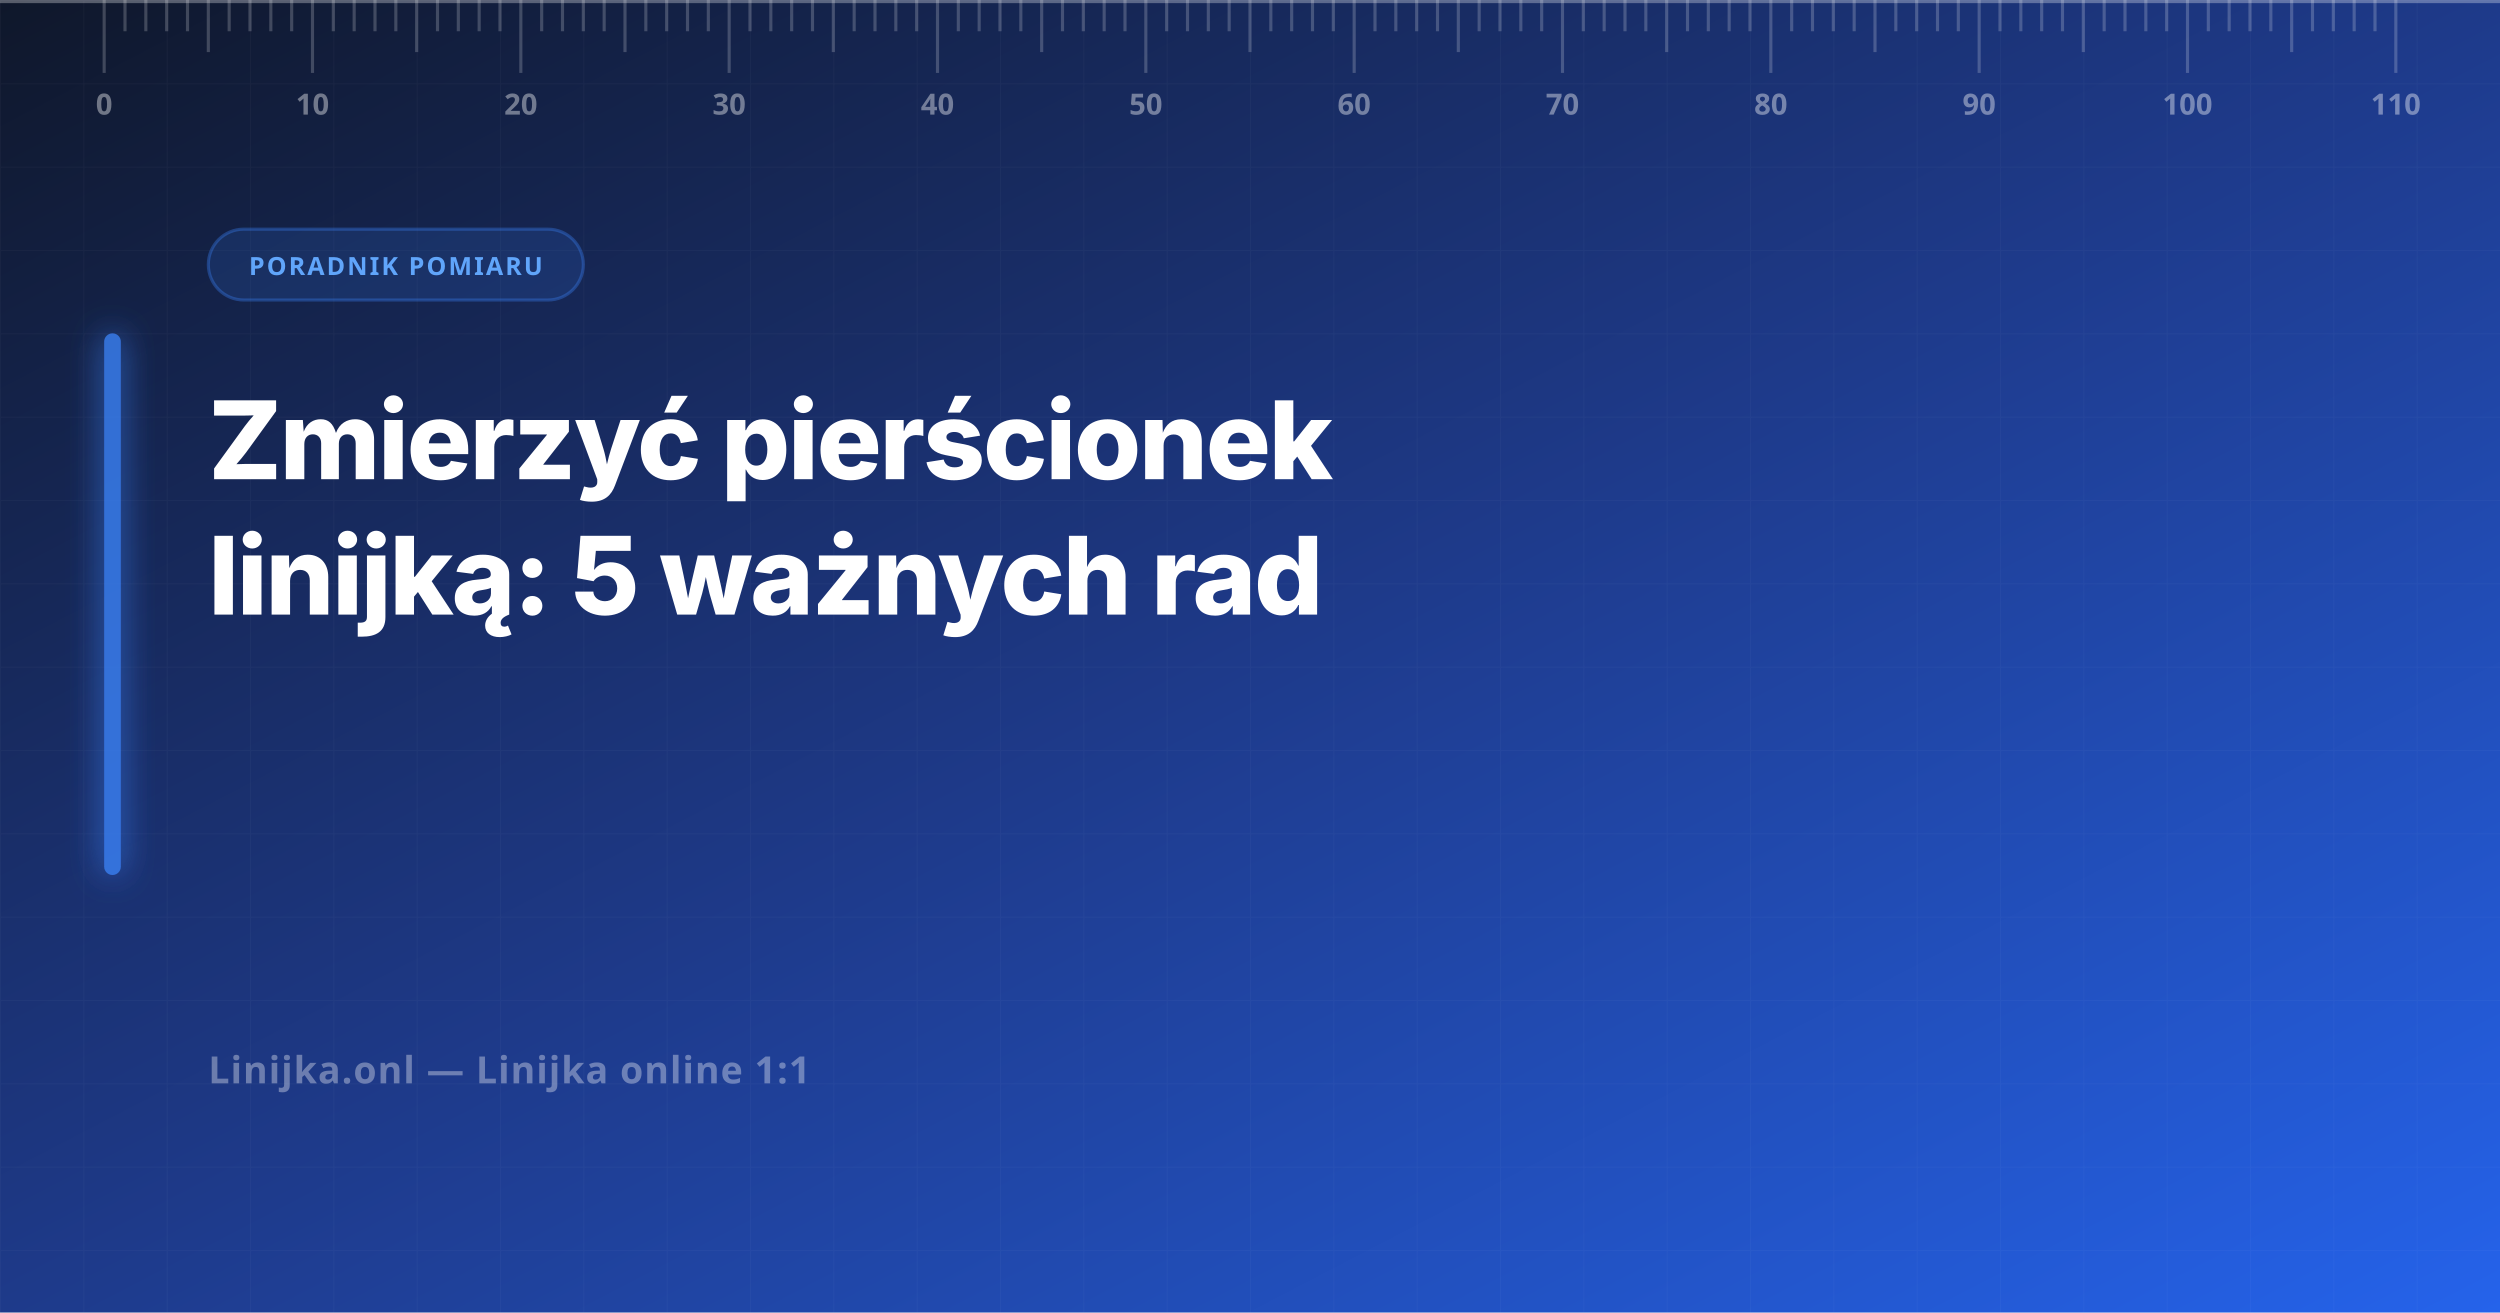
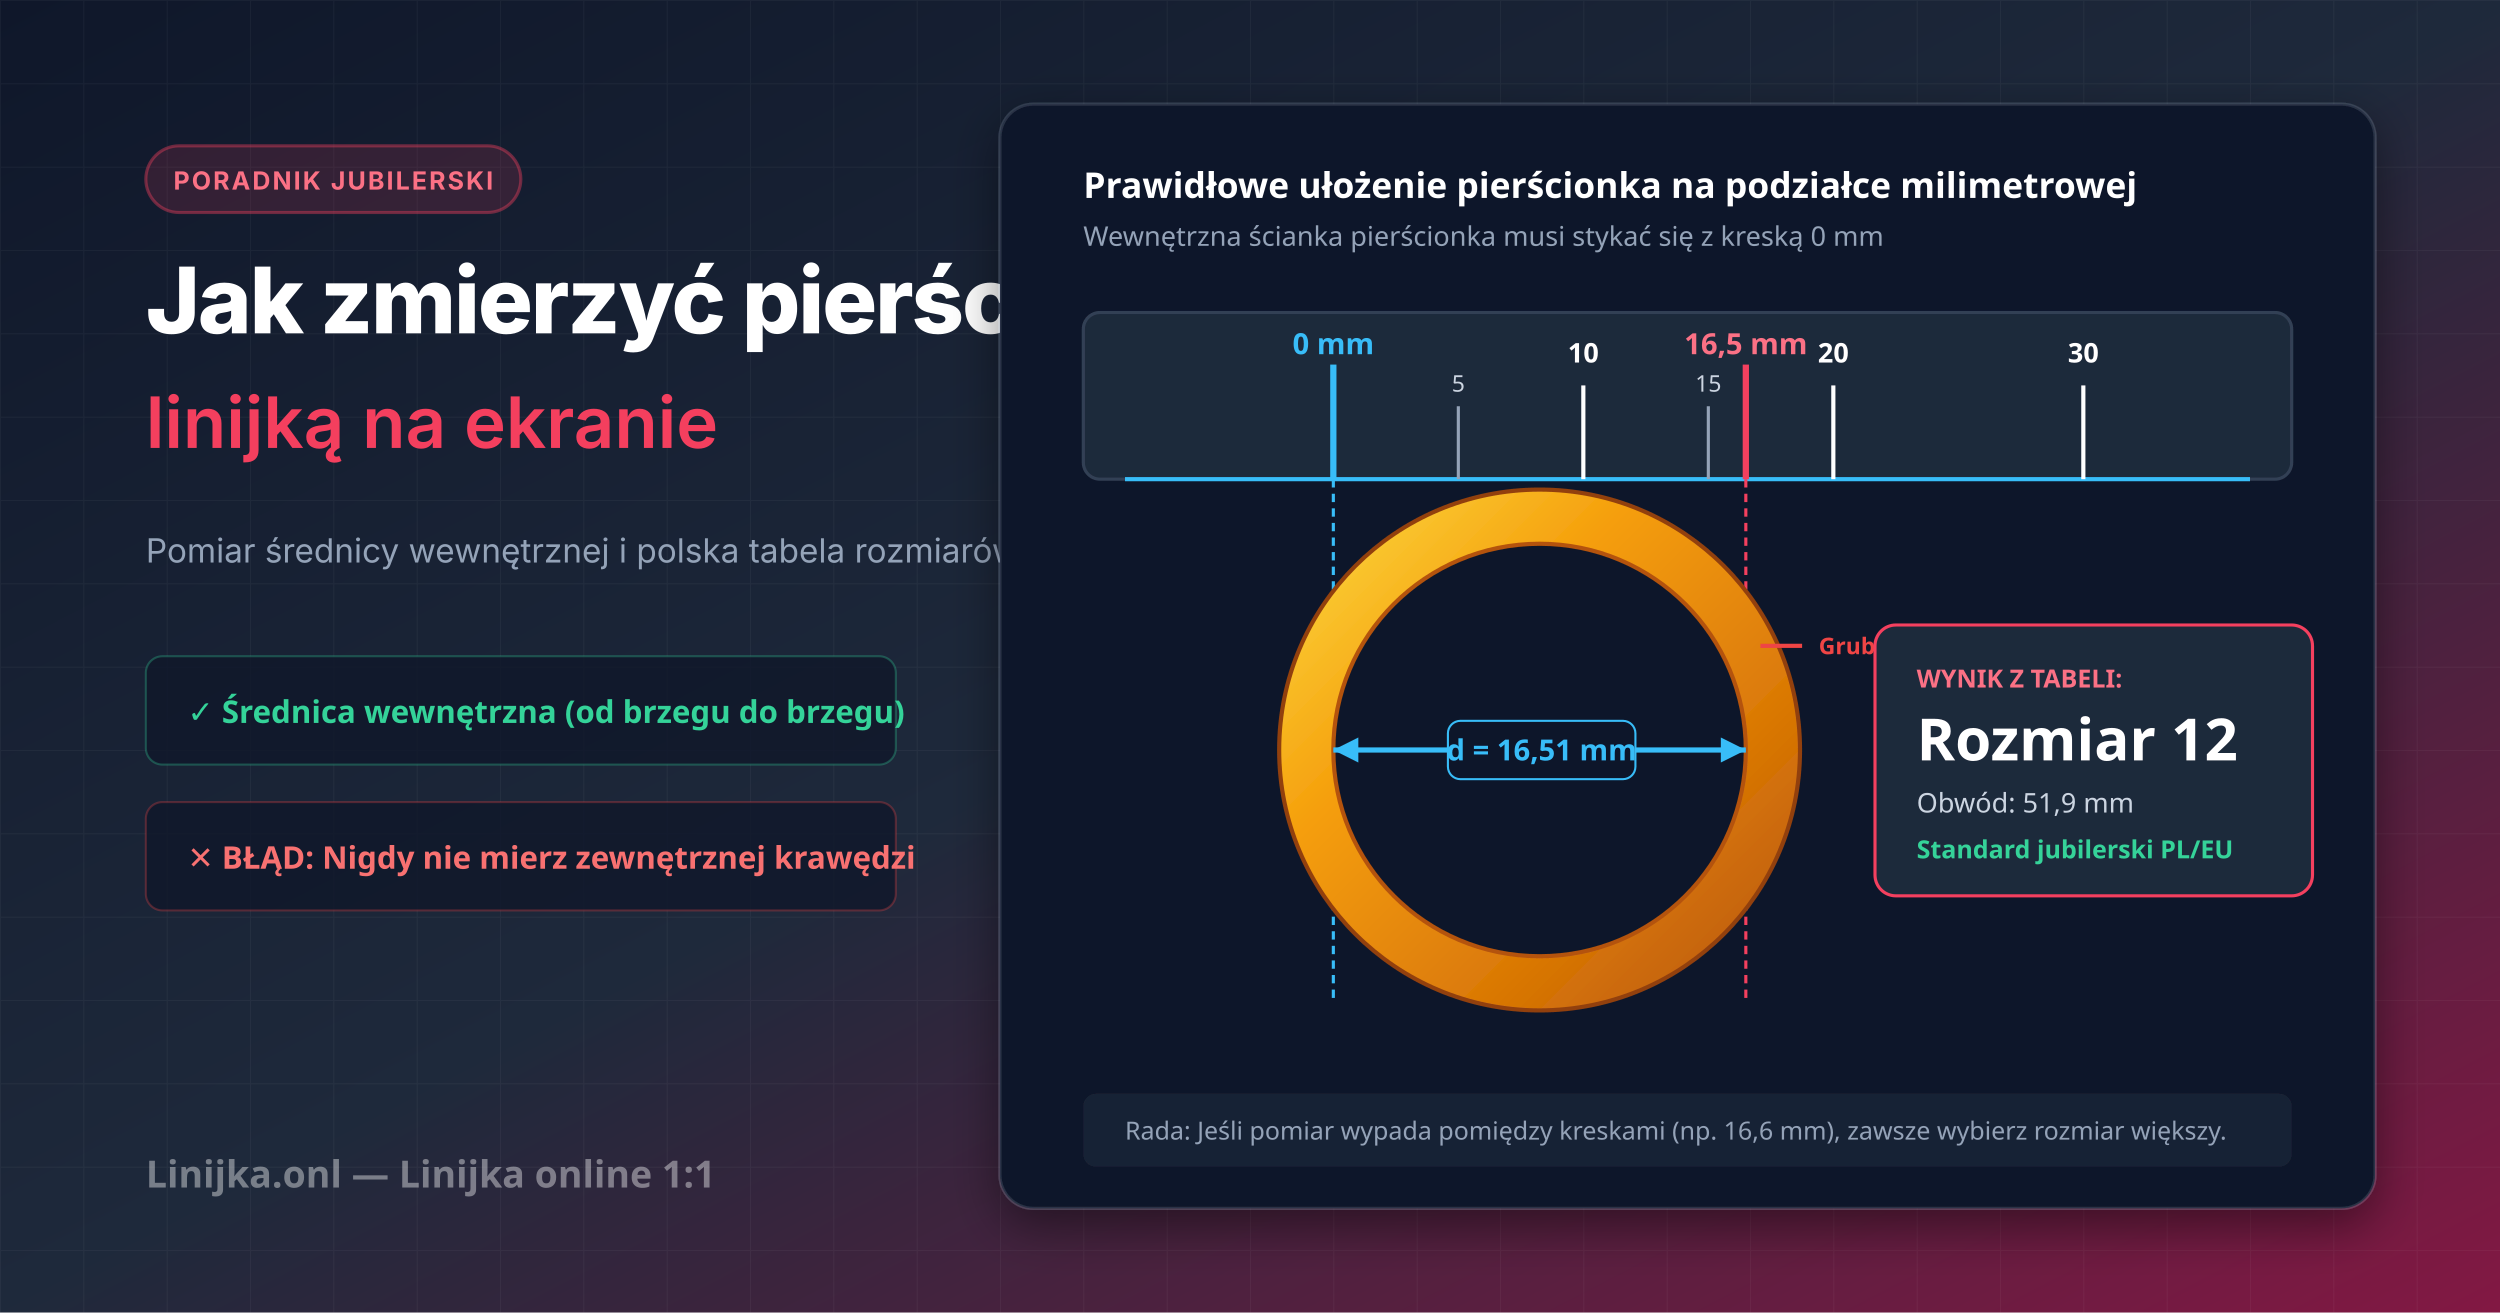
<svg xmlns="http://www.w3.org/2000/svg" viewBox="0 0 1200 630" width="1200" height="630">
  <defs>
-     <linearGradient id="grad" x1="0%" y1="0%" x2="100%" y2="100%">
-       <stop offset="0%" style="stop-color:#0F172A;stop-opacity:1" />
-       <stop offset="50%" style="stop-color:#1E3A8A;stop-opacity:1" />
-       <stop offset="100%" style="stop-color:#2563EB;stop-opacity:1" />
+     <linearGradient id="bg-grad-ring" x1="0%" y1="0%" x2="100%" y2="100%">
+       <stop offset="0%" stop-color="#0F172A" />
+       <stop offset="50%" stop-color="#1E293B" />
+       <stop offset="100%" stop-color="#831843" />
    </linearGradient>
-     <pattern id="grid" width="40" height="40" patternUnits="userSpaceOnUse">
-       <path d="M 40 0 L 0 0 0 40" fill="none" stroke="rgba(255,255,255,0.03)" stroke-width="1" />
+     <linearGradient id="gold-grad" x1="0%" y1="0%" x2="100%" y2="100%">
+       <stop offset="0%" stop-color="#FDE047" />
+       <stop offset="35%" stop-color="#F59E0B" />
+       <stop offset="70%" stop-color="#D97706" />
+       <stop offset="100%" stop-color="#B45309" />
+     </linearGradient>
+     <pattern id="grid-ring" width="40" height="40" patternUnits="userSpaceOnUse">
+       <path d="M 40 0 L 0 0 0 40" fill="none" stroke="rgba(255,255,255,0.04)" stroke-width="1" />
    </pattern>
+     <filter id="shadow-ring" x="-10%" y="-10%" width="120%" height="120%">
+       <feDropShadow dx="0" dy="8" stdDeviation="12" flood-color="#000" flood-opacity="0.45" />
+     </filter>
  </defs>
-   <rect width="100%" height="100%" fill="url(#grad)" />
-   <rect width="100%" height="100%" fill="url(#grid)" />
-   <g>
-     <line x1="0" y1="0" x2="1200" y2="0" stroke="rgba(255,255,255,0.3)" stroke-width="3" />
-     <text x="50" y="55" fill="rgba(255,255,255,0.4)" font-family="system-ui, sans-serif" font-size="14" font-weight="600" text-anchor="middle">0</text>
-     <line x1="50" y1="0" x2="50" y2="35" stroke="rgba(255,255,255,0.2)" stroke-width="1.5" />
-     <line x1="60" y1="0" x2="60" y2="15" stroke="rgba(255,255,255,0.2)" stroke-width="1.5" />
-     <line x1="70" y1="0" x2="70" y2="15" stroke="rgba(255,255,255,0.2)" stroke-width="1.5" />
-     <line x1="80" y1="0" x2="80" y2="15" stroke="rgba(255,255,255,0.2)" stroke-width="1.5" />
-     <line x1="90" y1="0" x2="90" y2="15" stroke="rgba(255,255,255,0.2)" stroke-width="1.5" />
-     <line x1="100" y1="0" x2="100" y2="25" stroke="rgba(255,255,255,0.2)" stroke-width="1.5" />
-     <line x1="110" y1="0" x2="110" y2="15" stroke="rgba(255,255,255,0.2)" stroke-width="1.5" />
-     <line x1="120" y1="0" x2="120" y2="15" stroke="rgba(255,255,255,0.2)" stroke-width="1.5" />
-     <line x1="130" y1="0" x2="130" y2="15" stroke="rgba(255,255,255,0.2)" stroke-width="1.5" />
-     <line x1="140" y1="0" x2="140" y2="15" stroke="rgba(255,255,255,0.2)" stroke-width="1.5" />
-     <text x="150" y="55" fill="rgba(255,255,255,0.4)" font-family="system-ui, sans-serif" font-size="14" font-weight="600" text-anchor="middle">10</text>
-     <line x1="150" y1="0" x2="150" y2="35" stroke="rgba(255,255,255,0.2)" stroke-width="1.5" />
-     <line x1="160" y1="0" x2="160" y2="15" stroke="rgba(255,255,255,0.2)" stroke-width="1.5" />
-     <line x1="170" y1="0" x2="170" y2="15" stroke="rgba(255,255,255,0.2)" stroke-width="1.5" />
-     <line x1="180" y1="0" x2="180" y2="15" stroke="rgba(255,255,255,0.2)" stroke-width="1.5" />
-     <line x1="190" y1="0" x2="190" y2="15" stroke="rgba(255,255,255,0.2)" stroke-width="1.5" />
-     <line x1="200" y1="0" x2="200" y2="25" stroke="rgba(255,255,255,0.2)" stroke-width="1.5" />
-     <line x1="210" y1="0" x2="210" y2="15" stroke="rgba(255,255,255,0.2)" stroke-width="1.5" />
-     <line x1="220" y1="0" x2="220" y2="15" stroke="rgba(255,255,255,0.2)" stroke-width="1.5" />
-     <line x1="230" y1="0" x2="230" y2="15" stroke="rgba(255,255,255,0.2)" stroke-width="1.5" />
-     <line x1="240" y1="0" x2="240" y2="15" stroke="rgba(255,255,255,0.2)" stroke-width="1.5" />
-     <text x="250" y="55" fill="rgba(255,255,255,0.4)" font-family="system-ui, sans-serif" font-size="14" font-weight="600" text-anchor="middle">20</text>
-     <line x1="250" y1="0" x2="250" y2="35" stroke="rgba(255,255,255,0.2)" stroke-width="1.5" />
-     <line x1="260" y1="0" x2="260" y2="15" stroke="rgba(255,255,255,0.2)" stroke-width="1.5" />
-     <line x1="270" y1="0" x2="270" y2="15" stroke="rgba(255,255,255,0.2)" stroke-width="1.5" />
-     <line x1="280" y1="0" x2="280" y2="15" stroke="rgba(255,255,255,0.2)" stroke-width="1.5" />
-     <line x1="290" y1="0" x2="290" y2="15" stroke="rgba(255,255,255,0.2)" stroke-width="1.5" />
-     <line x1="300" y1="0" x2="300" y2="25" stroke="rgba(255,255,255,0.2)" stroke-width="1.5" />
-     <line x1="310" y1="0" x2="310" y2="15" stroke="rgba(255,255,255,0.2)" stroke-width="1.5" />
-     <line x1="320" y1="0" x2="320" y2="15" stroke="rgba(255,255,255,0.2)" stroke-width="1.5" />
-     <line x1="330" y1="0" x2="330" y2="15" stroke="rgba(255,255,255,0.2)" stroke-width="1.5" />
-     <line x1="340" y1="0" x2="340" y2="15" stroke="rgba(255,255,255,0.2)" stroke-width="1.5" />
-     <text x="350" y="55" fill="rgba(255,255,255,0.4)" font-family="system-ui, sans-serif" font-size="14" font-weight="600" text-anchor="middle">30</text>
-     <line x1="350" y1="0" x2="350" y2="35" stroke="rgba(255,255,255,0.2)" stroke-width="1.5" />
-     <line x1="360" y1="0" x2="360" y2="15" stroke="rgba(255,255,255,0.2)" stroke-width="1.5" />
-     <line x1="370" y1="0" x2="370" y2="15" stroke="rgba(255,255,255,0.2)" stroke-width="1.5" />
-     <line x1="380" y1="0" x2="380" y2="15" stroke="rgba(255,255,255,0.2)" stroke-width="1.5" />
-     <line x1="390" y1="0" x2="390" y2="15" stroke="rgba(255,255,255,0.2)" stroke-width="1.5" />
-     <line x1="400" y1="0" x2="400" y2="25" stroke="rgba(255,255,255,0.2)" stroke-width="1.5" />
-     <line x1="410" y1="0" x2="410" y2="15" stroke="rgba(255,255,255,0.2)" stroke-width="1.5" />
-     <line x1="420" y1="0" x2="420" y2="15" stroke="rgba(255,255,255,0.2)" stroke-width="1.5" />
-     <line x1="430" y1="0" x2="430" y2="15" stroke="rgba(255,255,255,0.2)" stroke-width="1.5" />
-     <line x1="440" y1="0" x2="440" y2="15" stroke="rgba(255,255,255,0.2)" stroke-width="1.5" />
-     <text x="450" y="55" fill="rgba(255,255,255,0.4)" font-family="system-ui, sans-serif" font-size="14" font-weight="600" text-anchor="middle">40</text>
-     <line x1="450" y1="0" x2="450" y2="35" stroke="rgba(255,255,255,0.2)" stroke-width="1.5" />
-     <line x1="460" y1="0" x2="460" y2="15" stroke="rgba(255,255,255,0.2)" stroke-width="1.5" />
-     <line x1="470" y1="0" x2="470" y2="15" stroke="rgba(255,255,255,0.2)" stroke-width="1.5" />
-     <line x1="480" y1="0" x2="480" y2="15" stroke="rgba(255,255,255,0.2)" stroke-width="1.5" />
-     <line x1="490" y1="0" x2="490" y2="15" stroke="rgba(255,255,255,0.2)" stroke-width="1.5" />
-     <line x1="500" y1="0" x2="500" y2="25" stroke="rgba(255,255,255,0.2)" stroke-width="1.5" />
-     <line x1="510" y1="0" x2="510" y2="15" stroke="rgba(255,255,255,0.2)" stroke-width="1.5" />
-     <line x1="520" y1="0" x2="520" y2="15" stroke="rgba(255,255,255,0.2)" stroke-width="1.5" />
-     <line x1="530" y1="0" x2="530" y2="15" stroke="rgba(255,255,255,0.2)" stroke-width="1.5" />
-     <line x1="540" y1="0" x2="540" y2="15" stroke="rgba(255,255,255,0.2)" stroke-width="1.5" />
-     <text x="550" y="55" fill="rgba(255,255,255,0.4)" font-family="system-ui, sans-serif" font-size="14" font-weight="600" text-anchor="middle">50</text>
-     <line x1="550" y1="0" x2="550" y2="35" stroke="rgba(255,255,255,0.2)" stroke-width="1.5" />
-     <line x1="560" y1="0" x2="560" y2="15" stroke="rgba(255,255,255,0.2)" stroke-width="1.5" />
-     <line x1="570" y1="0" x2="570" y2="15" stroke="rgba(255,255,255,0.2)" stroke-width="1.5" />
-     <line x1="580" y1="0" x2="580" y2="15" stroke="rgba(255,255,255,0.2)" stroke-width="1.5" />
-     <line x1="590" y1="0" x2="590" y2="15" stroke="rgba(255,255,255,0.2)" stroke-width="1.5" />
-     <line x1="600" y1="0" x2="600" y2="25" stroke="rgba(255,255,255,0.2)" stroke-width="1.5" />
-     <line x1="610" y1="0" x2="610" y2="15" stroke="rgba(255,255,255,0.2)" stroke-width="1.5" />
-     <line x1="620" y1="0" x2="620" y2="15" stroke="rgba(255,255,255,0.2)" stroke-width="1.5" />
-     <line x1="630" y1="0" x2="630" y2="15" stroke="rgba(255,255,255,0.2)" stroke-width="1.5" />
-     <line x1="640" y1="0" x2="640" y2="15" stroke="rgba(255,255,255,0.2)" stroke-width="1.5" />
-     <text x="650" y="55" fill="rgba(255,255,255,0.4)" font-family="system-ui, sans-serif" font-size="14" font-weight="600" text-anchor="middle">60</text>
-     <line x1="650" y1="0" x2="650" y2="35" stroke="rgba(255,255,255,0.2)" stroke-width="1.5" />
-     <line x1="660" y1="0" x2="660" y2="15" stroke="rgba(255,255,255,0.2)" stroke-width="1.5" />
-     <line x1="670" y1="0" x2="670" y2="15" stroke="rgba(255,255,255,0.2)" stroke-width="1.5" />
-     <line x1="680" y1="0" x2="680" y2="15" stroke="rgba(255,255,255,0.2)" stroke-width="1.5" />
-     <line x1="690" y1="0" x2="690" y2="15" stroke="rgba(255,255,255,0.2)" stroke-width="1.5" />
-     <line x1="700" y1="0" x2="700" y2="25" stroke="rgba(255,255,255,0.2)" stroke-width="1.5" />
-     <line x1="710" y1="0" x2="710" y2="15" stroke="rgba(255,255,255,0.2)" stroke-width="1.5" />
-     <line x1="720" y1="0" x2="720" y2="15" stroke="rgba(255,255,255,0.2)" stroke-width="1.5" />
-     <line x1="730" y1="0" x2="730" y2="15" stroke="rgba(255,255,255,0.2)" stroke-width="1.5" />
-     <line x1="740" y1="0" x2="740" y2="15" stroke="rgba(255,255,255,0.2)" stroke-width="1.5" />
-     <text x="750" y="55" fill="rgba(255,255,255,0.4)" font-family="system-ui, sans-serif" font-size="14" font-weight="600" text-anchor="middle">70</text>
-     <line x1="750" y1="0" x2="750" y2="35" stroke="rgba(255,255,255,0.2)" stroke-width="1.5" />
-     <line x1="760" y1="0" x2="760" y2="15" stroke="rgba(255,255,255,0.2)" stroke-width="1.5" />
-     <line x1="770" y1="0" x2="770" y2="15" stroke="rgba(255,255,255,0.2)" stroke-width="1.5" />
-     <line x1="780" y1="0" x2="780" y2="15" stroke="rgba(255,255,255,0.2)" stroke-width="1.5" />
-     <line x1="790" y1="0" x2="790" y2="15" stroke="rgba(255,255,255,0.2)" stroke-width="1.5" />
-     <line x1="800" y1="0" x2="800" y2="25" stroke="rgba(255,255,255,0.2)" stroke-width="1.5" />
-     <line x1="810" y1="0" x2="810" y2="15" stroke="rgba(255,255,255,0.2)" stroke-width="1.5" />
-     <line x1="820" y1="0" x2="820" y2="15" stroke="rgba(255,255,255,0.2)" stroke-width="1.5" />
-     <line x1="830" y1="0" x2="830" y2="15" stroke="rgba(255,255,255,0.2)" stroke-width="1.5" />
-     <line x1="840" y1="0" x2="840" y2="15" stroke="rgba(255,255,255,0.2)" stroke-width="1.5" />
-     <text x="850" y="55" fill="rgba(255,255,255,0.4)" font-family="system-ui, sans-serif" font-size="14" font-weight="600" text-anchor="middle">80</text>
-     <line x1="850" y1="0" x2="850" y2="35" stroke="rgba(255,255,255,0.2)" stroke-width="1.5" />
-     <line x1="860" y1="0" x2="860" y2="15" stroke="rgba(255,255,255,0.2)" stroke-width="1.5" />
-     <line x1="870" y1="0" x2="870" y2="15" stroke="rgba(255,255,255,0.2)" stroke-width="1.5" />
-     <line x1="880" y1="0" x2="880" y2="15" stroke="rgba(255,255,255,0.2)" stroke-width="1.5" />
-     <line x1="890" y1="0" x2="890" y2="15" stroke="rgba(255,255,255,0.2)" stroke-width="1.5" />
-     <line x1="900" y1="0" x2="900" y2="25" stroke="rgba(255,255,255,0.2)" stroke-width="1.5" />
-     <line x1="910" y1="0" x2="910" y2="15" stroke="rgba(255,255,255,0.2)" stroke-width="1.5" />
-     <line x1="920" y1="0" x2="920" y2="15" stroke="rgba(255,255,255,0.2)" stroke-width="1.5" />
-     <line x1="930" y1="0" x2="930" y2="15" stroke="rgba(255,255,255,0.2)" stroke-width="1.5" />
-     <line x1="940" y1="0" x2="940" y2="15" stroke="rgba(255,255,255,0.2)" stroke-width="1.5" />
-     <text x="950" y="55" fill="rgba(255,255,255,0.4)" font-family="system-ui, sans-serif" font-size="14" font-weight="600" text-anchor="middle">90</text>
-     <line x1="950" y1="0" x2="950" y2="35" stroke="rgba(255,255,255,0.2)" stroke-width="1.5" />
-     <line x1="960" y1="0" x2="960" y2="15" stroke="rgba(255,255,255,0.2)" stroke-width="1.5" />
-     <line x1="970" y1="0" x2="970" y2="15" stroke="rgba(255,255,255,0.2)" stroke-width="1.5" />
-     <line x1="980" y1="0" x2="980" y2="15" stroke="rgba(255,255,255,0.2)" stroke-width="1.5" />
-     <line x1="990" y1="0" x2="990" y2="15" stroke="rgba(255,255,255,0.2)" stroke-width="1.5" />
-     <line x1="1000" y1="0" x2="1000" y2="25" stroke="rgba(255,255,255,0.2)" stroke-width="1.5" />
-     <line x1="1010" y1="0" x2="1010" y2="15" stroke="rgba(255,255,255,0.2)" stroke-width="1.5" />
-     <line x1="1020" y1="0" x2="1020" y2="15" stroke="rgba(255,255,255,0.2)" stroke-width="1.5" />
-     <line x1="1030" y1="0" x2="1030" y2="15" stroke="rgba(255,255,255,0.2)" stroke-width="1.5" />
-     <line x1="1040" y1="0" x2="1040" y2="15" stroke="rgba(255,255,255,0.2)" stroke-width="1.5" />
-     <text x="1050" y="55" fill="rgba(255,255,255,0.4)" font-family="system-ui, sans-serif" font-size="14" font-weight="600" text-anchor="middle">100</text>
-     <line x1="1050" y1="0" x2="1050" y2="35" stroke="rgba(255,255,255,0.2)" stroke-width="1.5" />
-     <line x1="1060" y1="0" x2="1060" y2="15" stroke="rgba(255,255,255,0.2)" stroke-width="1.5" />
-     <line x1="1070" y1="0" x2="1070" y2="15" stroke="rgba(255,255,255,0.2)" stroke-width="1.5" />
-     <line x1="1080" y1="0" x2="1080" y2="15" stroke="rgba(255,255,255,0.2)" stroke-width="1.5" />
-     <line x1="1090" y1="0" x2="1090" y2="15" stroke="rgba(255,255,255,0.2)" stroke-width="1.5" />
-     <line x1="1100" y1="0" x2="1100" y2="25" stroke="rgba(255,255,255,0.2)" stroke-width="1.5" />
-     <line x1="1110" y1="0" x2="1110" y2="15" stroke="rgba(255,255,255,0.2)" stroke-width="1.5" />
-     <line x1="1120" y1="0" x2="1120" y2="15" stroke="rgba(255,255,255,0.2)" stroke-width="1.5" />
-     <line x1="1130" y1="0" x2="1130" y2="15" stroke="rgba(255,255,255,0.2)" stroke-width="1.5" />
-     <line x1="1140" y1="0" x2="1140" y2="15" stroke="rgba(255,255,255,0.2)" stroke-width="1.5" />
-     <text x="1150" y="55" fill="rgba(255,255,255,0.4)" font-family="system-ui, sans-serif" font-size="14" font-weight="600" text-anchor="middle">110</text>
-     <line x1="1150" y1="0" x2="1150" y2="35" stroke="rgba(255,255,255,0.2)" stroke-width="1.5" />
+   <rect width="100%" height="100%" fill="url(#bg-grad-ring)" />
+   <rect width="100%" height="100%" fill="url(#grid-ring)" />
+   <rect x="70" y="70" width="180" height="32" rx="16" fill="rgba(244, 63, 94, 0.15)" stroke="rgba(244, 63, 94, 0.4)" stroke-width="1.5" />
+   <text x="160" y="91" fill="#FB7185" font-family="system-ui, -apple-system, sans-serif" font-size="12" font-weight="700" letter-spacing="1px" text-anchor="middle">PORADNIK JUBILERSKI</text>
+   <text x="70" y="160" fill="#FFFFFF" font-family="system-ui, -apple-system, sans-serif" font-size="44" font-weight="800" letter-spacing="-1px">Jak zmierzyć pierścionek</text>
+   <text x="70" y="215" fill="#F43F5E" font-family="system-ui, -apple-system, sans-serif" font-size="34" font-weight="600">linijką na ekranie</text>
+   <text x="70" y="270" fill="#94A3B8" font-family="system-ui, -apple-system, sans-serif" font-size="16" font-weight="400">Pomiar średnicy wewnętrznej i polska tabela rozmiarów</text>
+   <g transform="translate(70, 315)">
+     <rect width="360" height="52" rx="8" fill="rgba(15, 23, 42, 0.8)" stroke="rgba(52, 211, 153, 0.3)" />
+     <text x="20" y="32" fill="#34D399" font-family="system-ui, sans-serif" font-size="15" font-weight="700">✓ Średnica wewnętrzna (od brzegu do brzegu)</text>
  </g>
-   <rect x="50" y="160" width="8" height="260" rx="4" fill="#3B82F6" opacity="0.8" style="filter: drop-shadow(0px 0px 8px #3B82F6);" />
-   <rect x="100" y="110" width="180" height="34" rx="17" fill="rgba(59, 130, 246, 0.15)" stroke="rgba(59, 130, 246, 0.35)" stroke-width="1.5" />
-   <text x="190" y="132" fill="#60A5FA" font-family="system-ui, sans-serif" font-size="12" font-weight="700" letter-spacing="1px" text-anchor="middle">PORADNIK POMIARU</text>
-   <g>
-     <text x="100" y="230" fill="#FFFFFF" font-family="system-ui, -apple-system, sans-serif" font-size="52" font-weight="800" letter-spacing="-1px">Zmierzyć pierścionek</text>
-     <text x="100" y="295" fill="#FFFFFF" font-family="system-ui, -apple-system, sans-serif" font-size="52" font-weight="800" letter-spacing="-1px">linijką: 5 ważnych rad</text>
+   <g transform="translate(70, 385)">
+     <rect width="360" height="52" rx="8" fill="rgba(15, 23, 42, 0.8)" stroke="rgba(239, 68, 68, 0.3)" />
+     <text x="20" y="32" fill="#F87171" font-family="system-ui, sans-serif" font-size="15" font-weight="700">✕ BŁĄD: Nigdy nie mierz zewnętrznej krawędzi</text>
  </g>
-   <text x="100" y="520" fill="rgba(255,255,255,0.35)" font-family="system-ui, sans-serif" font-size="18" font-weight="600" letter-spacing="0.5px">Linijka.onl — Linijka online 1:1</text>
+   <text x="70" y="570" fill="rgba(255,255,255,0.4)" font-family="system-ui, sans-serif" font-size="18" font-weight="600">Linijka.onl — Linijka online 1:1</text>
+   <g transform="translate(480, 50)" filter="url(#shadow-ring)">
+     <rect width="660" height="530" rx="16" fill="#0F172A" stroke="rgba(148, 163, 184, 0.2)" stroke-width="1.5" />
+     <text x="40" y="45" fill="#FFFFFF" font-family="system-ui, sans-serif" font-size="17" font-weight="700">Prawidłowe ułożenie pierścionka na podziałce milimetrowej</text>
+     <text x="40" y="68" fill="#94A3B8" font-family="system-ui, sans-serif" font-size="13">Wewnętrzna ścianka pierścionka musi stykać się z kreską 0 mm</text>
+     <g transform="translate(40, 100)">
+       <rect width="580" height="80" rx="8" fill="#1E293B" stroke="#334155" stroke-width="1.5" />
+       <line x1="20" y1="80" x2="560" y2="80" stroke="#38BDF8" stroke-width="2" />
+       <line x1="120" y1="80" x2="120" y2="25" stroke="#38BDF8" stroke-width="3" />
+       <text x="120" y="20" fill="#38BDF8" font-family="system-ui, sans-serif" font-size="14" font-weight="800" text-anchor="middle">0 mm</text>
+       <line x1="180" y1="80" x2="180" y2="45" stroke="#94A3B8" stroke-width="1.5" />
+       <text x="180" y="38" fill="#CBD5E1" font-family="system-ui, sans-serif" font-size="11" text-anchor="middle">5</text>
+       <line x1="240" y1="80" x2="240" y2="35" stroke="#FFFFFF" stroke-width="2" />
+       <text x="240" y="24" fill="#FFFFFF" font-family="system-ui, sans-serif" font-size="13" font-weight="700" text-anchor="middle">10</text>
+       <line x1="300" y1="80" x2="300" y2="45" stroke="#94A3B8" stroke-width="1.5" />
+       <text x="300" y="38" fill="#CBD5E1" font-family="system-ui, sans-serif" font-size="11" text-anchor="middle">15</text>
+       <line x1="318" y1="80" x2="318" y2="25" stroke="#F43F5E" stroke-width="3" />
+       <text x="318" y="20" fill="#FB7185" font-family="system-ui, sans-serif" font-size="14" font-weight="800" text-anchor="middle">16,5 mm</text>
+       <line x1="360" y1="80" x2="360" y2="35" stroke="#FFFFFF" stroke-width="2" />
+       <text x="360" y="24" fill="#FFFFFF" font-family="system-ui, sans-serif" font-size="13" font-weight="700" text-anchor="middle">20</text>
+       <line x1="480" y1="80" x2="480" y2="35" stroke="#FFFFFF" stroke-width="2" />
+       <text x="480" y="24" fill="#FFFFFF" font-family="system-ui, sans-serif" font-size="13" font-weight="700" text-anchor="middle">30</text>
+     </g>
+     <g transform="translate(40, 200)">
+       <line x1="120" y1="-20" x2="120" y2="230" stroke="#38BDF8" stroke-width="1.5" stroke-dasharray="4 3" />
+       <line x1="318" y1="-20" x2="318" y2="230" stroke="#F43F5E" stroke-width="1.5" stroke-dasharray="4 3" />
+       <circle cx="219" cy="110" r="125" fill="url(#gold-grad)" stroke="#92400E" stroke-width="2" />
+       <circle cx="219" cy="110" r="99" fill="#0F172A" stroke="#B45309" stroke-width="2" />
+       <g transform="translate(0, 110)">
+         <line x1="120" y1="0" x2="318" y2="0" stroke="#38BDF8" stroke-width="2.5" />
+         <polygon points="120,0 132,-6 132,6" fill="#38BDF8" />
+         <polygon points="318,0 306,-6 306,6" fill="#38BDF8" />
+         <rect x="175" y="-14" width="90" height="28" rx="6" fill="#0B132B" stroke="#38BDF8" />
+         <text x="220" y="5" fill="#38BDF8" font-family="system-ui, sans-serif" font-size="14" font-weight="800" text-anchor="middle">d = 16,51 mm</text>
+       </g>
+       <g transform="translate(325, 60)">
+         <line x1="0" y1="0" x2="20" y2="0" stroke="#EF4444" stroke-width="2" />
+         <text x="28" y="4" fill="#EF4444" font-family="system-ui, sans-serif" font-size="11" font-weight="700">Grubość ścianki (pomiń!)</text>
+       </g>
+       <g transform="translate(380, 50)">
+         <rect width="210" height="130" rx="10" fill="#1E293B" stroke="#F43F5E" stroke-width="1.5" />
+         <text x="20" y="30" fill="#FB7185" font-family="system-ui, sans-serif" font-size="12" font-weight="700">WYNIK Z TABELI:</text>
+         <text x="20" y="65" fill="#FFFFFF" font-family="system-ui, sans-serif" font-size="28" font-weight="800">Rozmiar 12</text>
+         <text x="20" y="90" fill="#CBD5E1" font-family="system-ui, sans-serif" font-size="13">Obwód: 51,9 mm</text>
+         <text x="20" y="112" fill="#34D399" font-family="system-ui, sans-serif" font-size="12" font-weight="600">Standard jubilerski PL/EU</text>
+       </g>
+     </g>
+     <g transform="translate(40, 475)">
+       <rect width="580" height="35" rx="6" fill="rgba(30, 41, 59, 0.7)" />
+       <text x="20" y="22" fill="#94A3B8" font-family="system-ui, sans-serif" font-size="12">Rada: Jeśli pomiar wypada pomiędzy kreskami (np. 16,6 mm), zawsze wybierz rozmiar większy.</text>
+     </g>
+   </g>
</svg>
